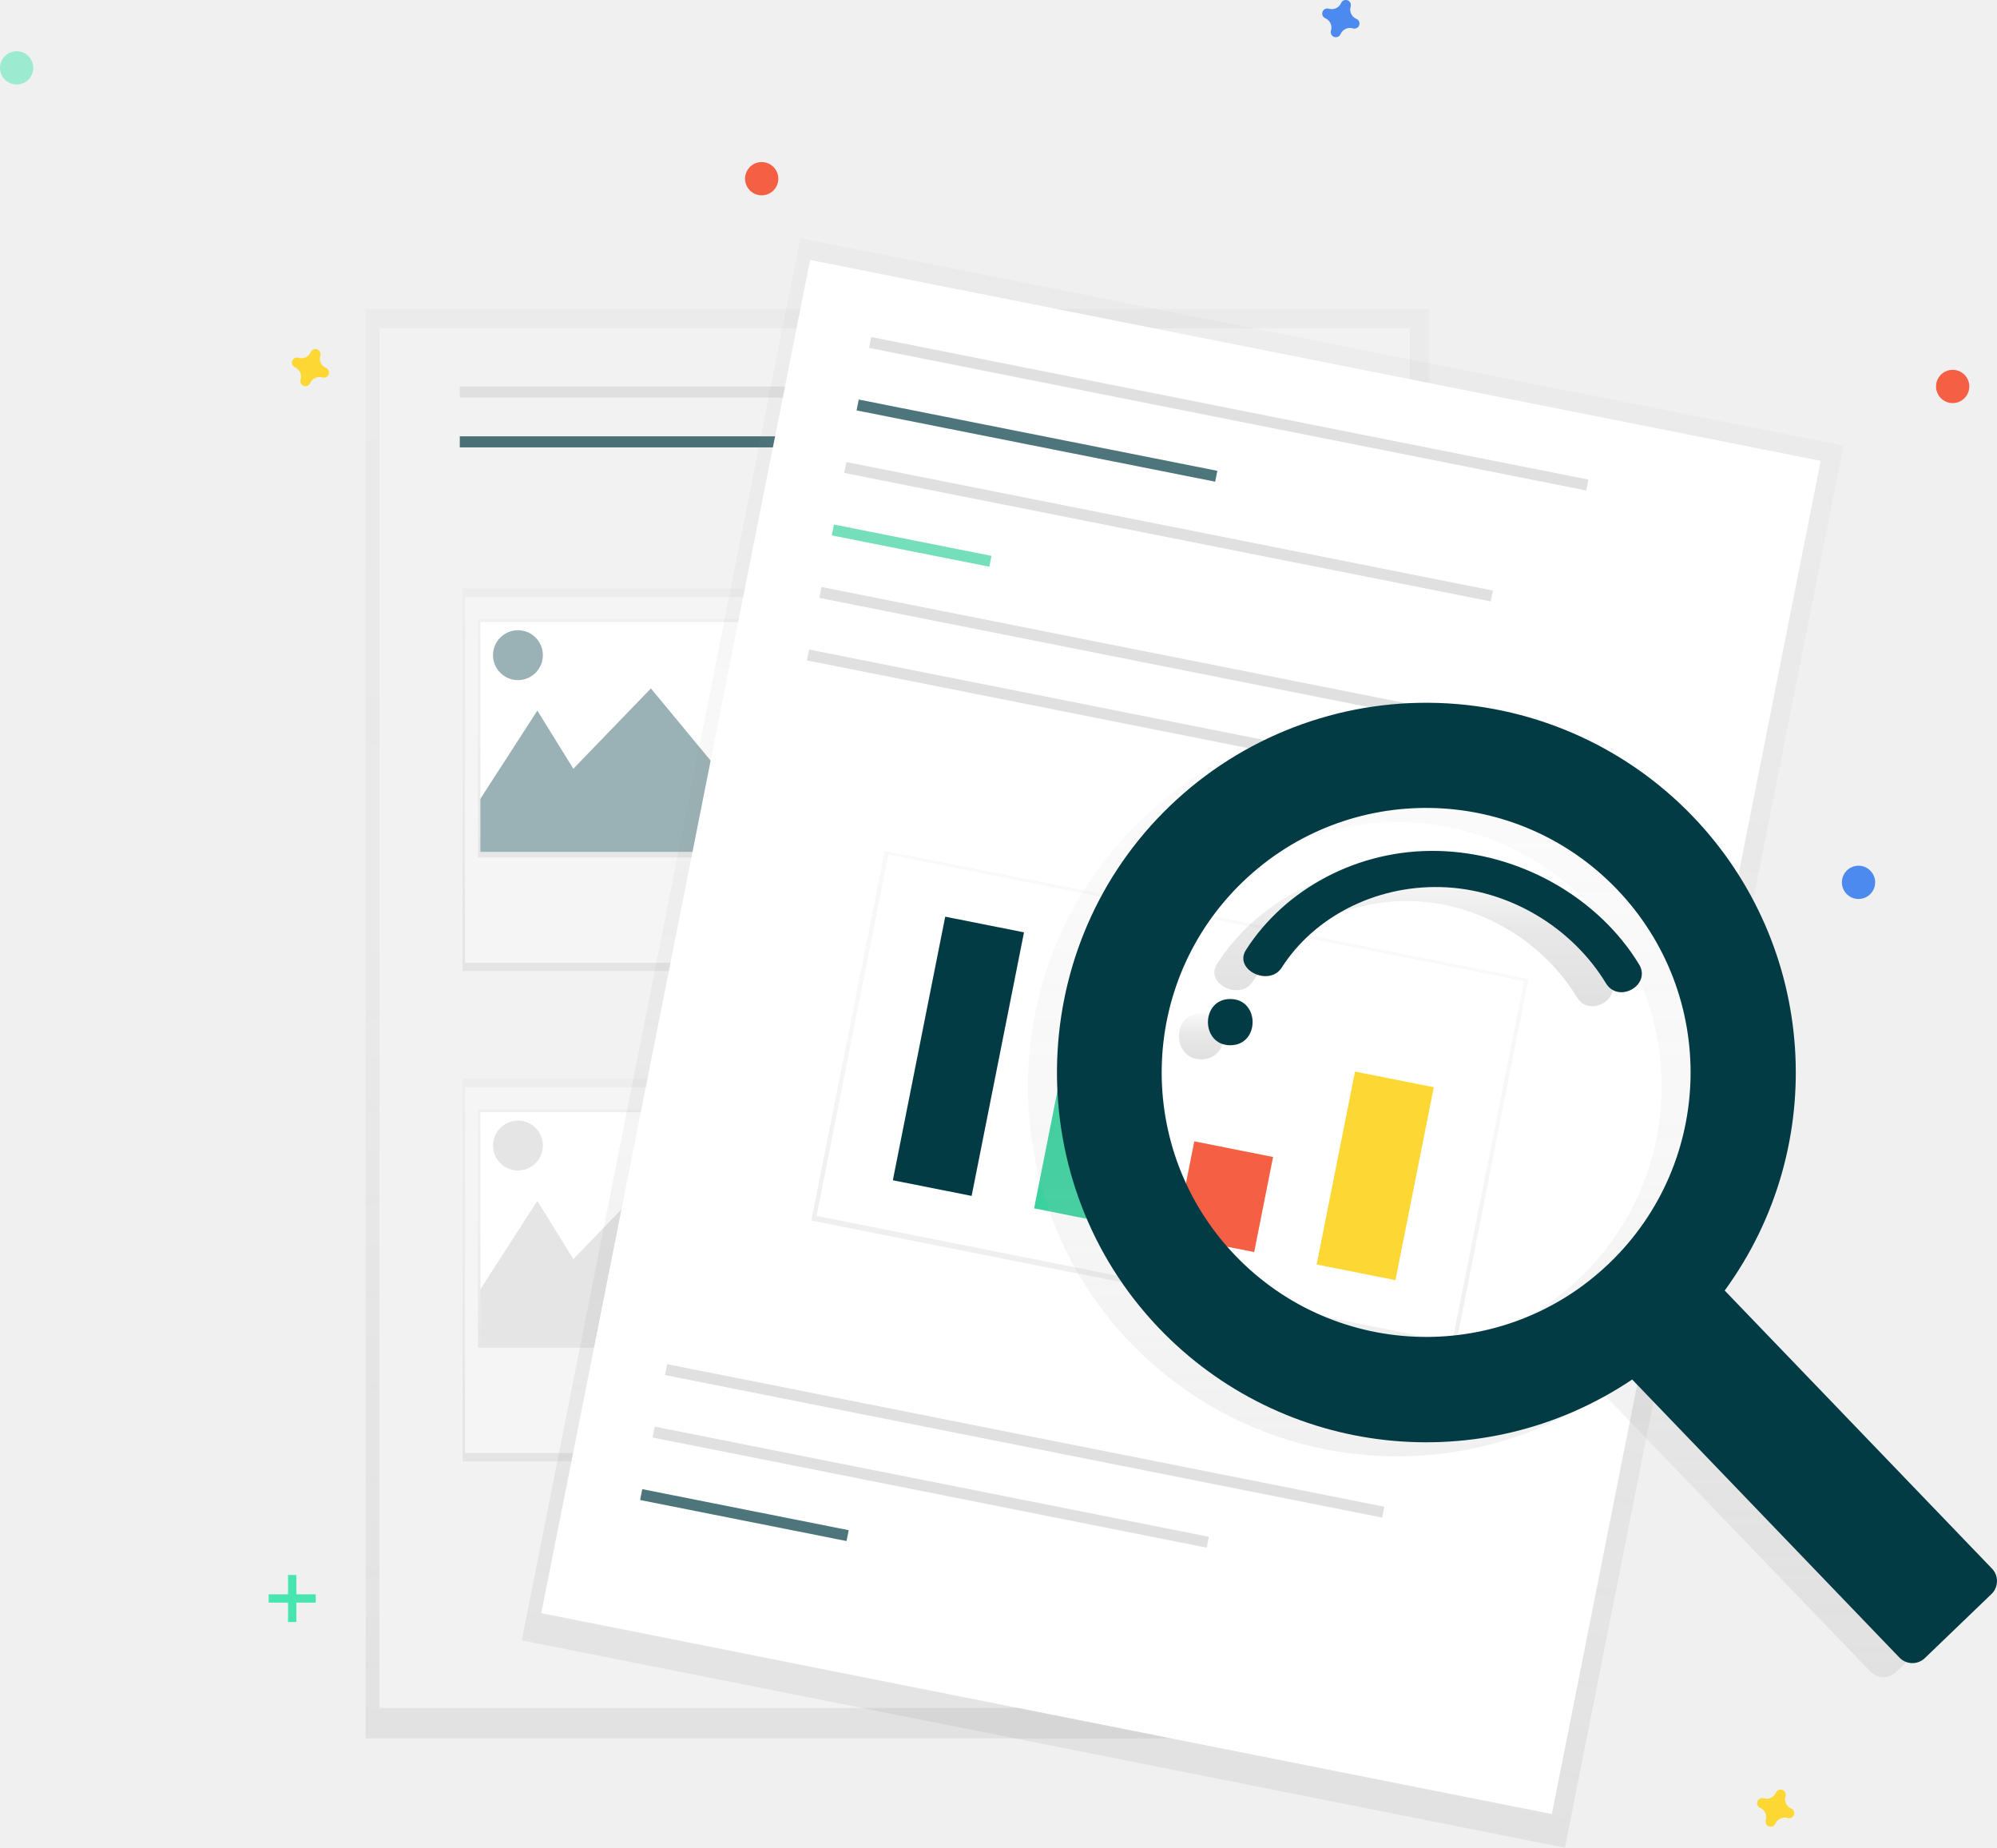
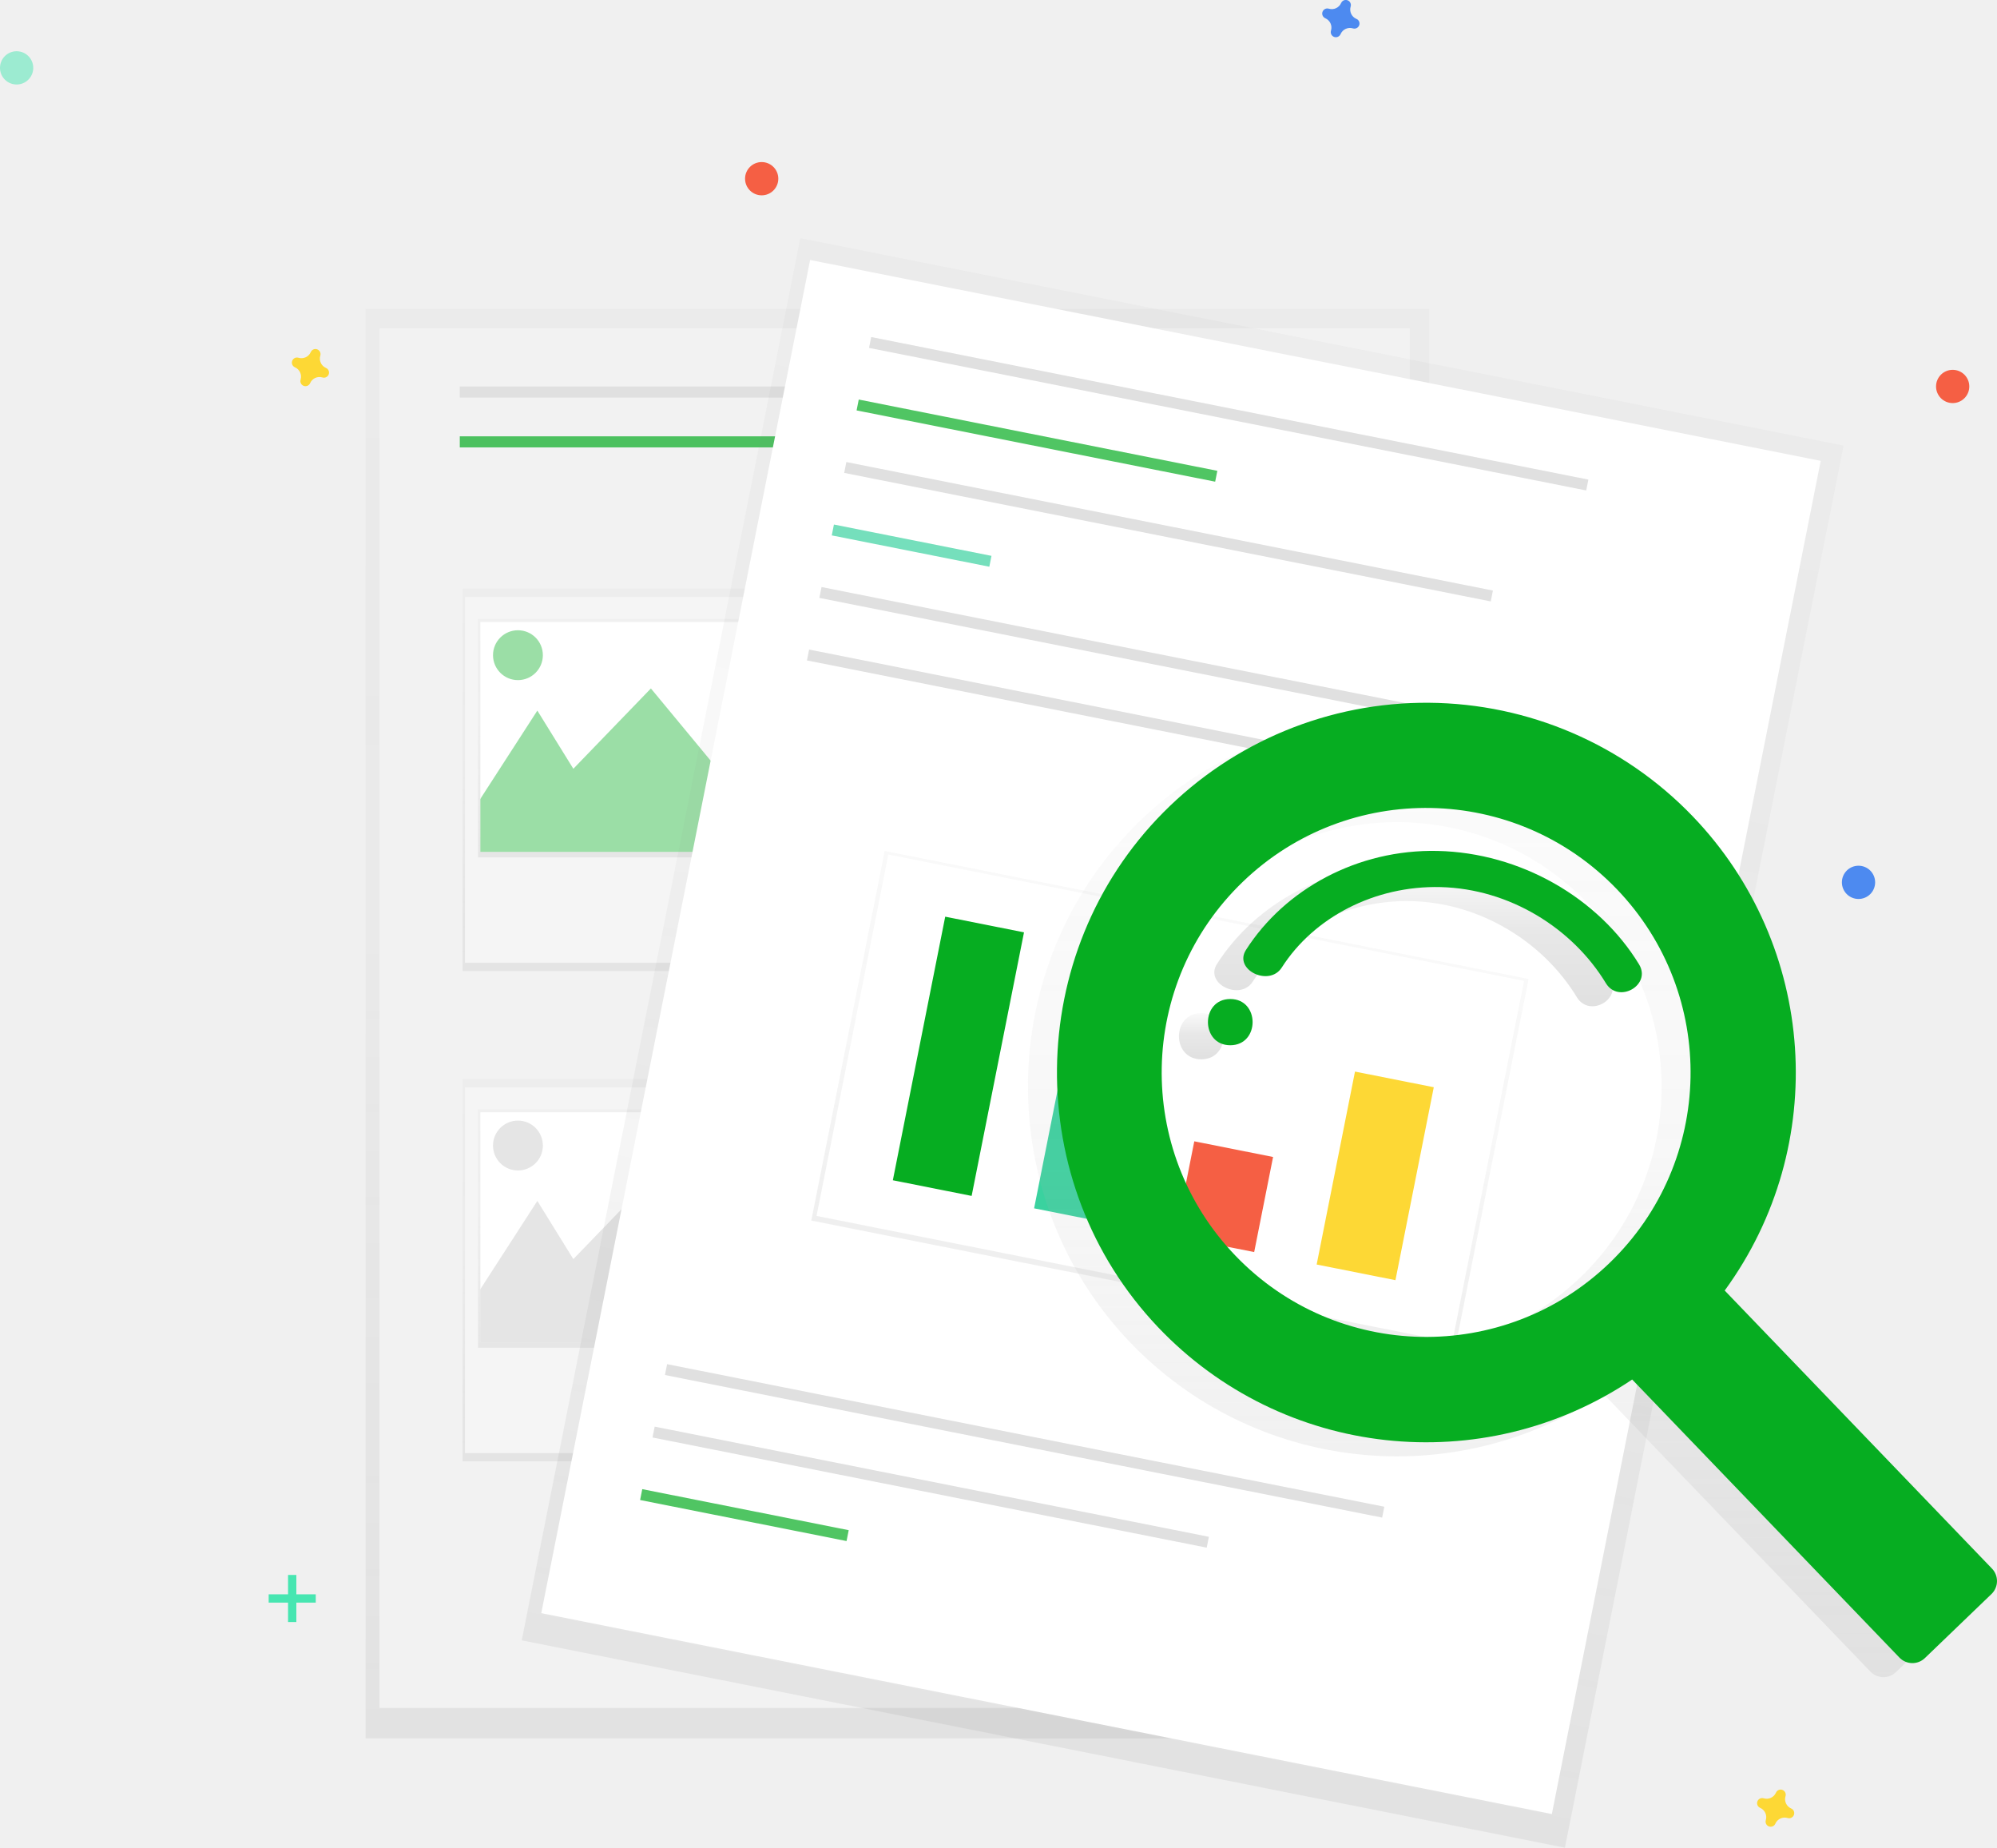
<svg xmlns="http://www.w3.org/2000/svg" xmlns:xlink="http://www.w3.org/1999/xlink" data-name="Layer 1" width="842" height="778.92">
  <defs>
    <linearGradient id="a" x1="378.37" y1="732.81" x2="378.37" y2="130.21" gradientUnits="userSpaceOnUse">
      <stop offset="0" stop-color="gray" stop-opacity=".25" />
      <stop offset=".54" stop-color="gray" stop-opacity=".12" />
      <stop offset="1" stop-color="gray" stop-opacity=".1" />
    </linearGradient>
    <linearGradient id="c" x1="274.44" y1="409.32" x2="274.44" y2="248.16" xlink:href="#a" />
    <linearGradient id="d" x1="274.44" y1="361.44" x2="274.44" y2="261.01" xlink:href="#a" />
    <clipPath id="e" transform="translate(-179 -60.54)">
      <path data-name="&lt;Rectangle&gt;" fill="#fff" d="M381.54 322.72h143.79v96.93H381.54z" />
    </clipPath>
    <linearGradient id="f" x1="274.44" y1="616.03" x2="274.44" y2="454.87" xlink:href="#a" />
    <linearGradient id="g" x1="274.44" y1="568.15" x2="274.44" y2="467.72" xlink:href="#a" />
    <clipPath id="h" transform="translate(-179 -60.54)">
      <path data-name="&lt;Rectangle&gt;" fill="#fff" d="M381.54 529.42h143.79v96.93H381.54z" />
    </clipPath>
    <linearGradient id="i" x1="688.76" y1="765.86" x2="688.76" y2="163.26" gradientTransform="rotate(90 665.375 476.845)" xlink:href="#a" />
    <linearGradient id="j" x1="688.18" y1="568.49" x2="688.18" y2="409.67" gradientTransform="rotate(90 662.7 498.69)" xlink:href="#a" />
    <linearGradient id="k" x1="810.6" y1="767.54" x2="810.6" y2="362.71" gradientUnits="userSpaceOnUse">
      <stop offset="0" stop-color="#b3b3b3" stop-opacity=".25" />
      <stop offset=".54" stop-color="#b3b3b3" stop-opacity=".1" />
      <stop offset="1" stop-color="#b3b3b3" stop-opacity=".05" />
    </linearGradient>
    <linearGradient id="b" x1="685.49" y1="507.08" x2="685.49" y2="487.6" gradientUnits="userSpaceOnUse">
      <stop offset="0" stop-opacity=".12" />
      <stop offset=".55" stop-opacity=".09" />
      <stop offset="1" stop-opacity=".02" />
    </linearGradient>
    <linearGradient id="l" x1="774.99" y1="484.73" x2="774.99" y2="425.15" xlink:href="#b" />
  </defs>
  <path fill="url(#a)" d="M154.15 130.21h448.44v602.6H154.15z" opacity=".5" />
  <path fill="#f2f2f2" d="M159.99 138.39h434.43v581.58H159.99z" />
  <path fill="#e0e0e0" d="M193.86 162.91h149.48v4.67H193.86z" />
-   <path fill="#033B45" opacity=".7" d="M193.86 183.93h149.48v4.67H193.86z" />
+   <path fill="#06AD21" opacity=".7" d="M193.86 183.93h149.48v4.67H193.86z" />
  <path fill="#e0e0e0" d="M365.53 162.91h149.48v4.67H365.53zm23.35 133.14h149.48v4.67H388.88zm3.51 12.84h149.48v4.67H392.39zm7.01 12.85h149.48v4.67H399.4zm-10.52 181.01h149.48v4.67H388.88zm3.51 12.85h149.48v4.67H392.39zm7.01 12.84h149.48v4.67H399.4z" />
  <path fill="url(#c)" d="M195.03 248.16h158.82v161.16H195.03z" opacity=".5" />
  <path fill="#f5f5f5" d="M196.03 251.67h156.32v154.15H196.03z" />
  <path fill="url(#d)" d="M201.54 261.01h145.8v100.43h-145.8z" opacity=".5" />
  <path data-name="&lt;Rectangle&gt;" fill="#fff" d="M202.54 262.18h143.79v96.93H202.54z" />
-   <g clip-path="url(#e)" fill="#033B45">
+   <g clip-path="url(#e)" fill="#06AD21">
    <path opacity=".4" d="M190.35 355.61l36.21-56.06 15.18 24.52 32.7-33.86 28.03 33.86 24.52-50.21 63.06 100.43-204.37-7.01 4.67-11.67z" />
    <circle cx="218.38" cy="276.19" r="10.51" opacity=".4" />
  </g>
  <path fill="url(#f)" d="M195.03 454.87h158.82v161.16H195.03z" opacity=".5" />
  <path fill="#f5f5f5" d="M196.03 458.37h156.32v154.15H196.03z" />
  <path fill="url(#g)" d="M201.54 467.72h145.8v100.43h-145.8z" opacity=".5" />
  <path data-name="&lt;Rectangle&gt;" fill="#fff" d="M202.54 468.88h143.79v96.93H202.54z" />
  <g clip-path="url(#h)" fill="#bdbdbd">
    <path opacity=".4" d="M190.35 562.31l36.21-56.06 15.18 24.53 32.7-33.87 28.03 33.87 24.52-50.22 63.06 100.43-204.37-7 4.67-11.68z" />
    <circle cx="218.38" cy="482.9" r="10.51" opacity=".4" />
  </g>
  <path transform="rotate(-78.76 551.253 578.999)" fill="url(#i)" d="M376.36 276.01h602.6v448.44h-602.6z" opacity=".5" />
  <path fill="#fff" d="M228.214 680.02l113.361-570.425 426.097 84.679-113.36 570.425z" />
  <path fill="#e0e0e0" d="M367.32 142.077l302.395 60.096-.91 4.58-302.396-60.095zm-86.044 432.981l302.396 60.095-.91 4.58-302.397-60.095zm-5.246 26.335L509.7 647.83l-.91 4.58-233.67-46.437z" />
-   <path fill="#033B45" opacity=".7" d="M270.797 627.746l87.048 17.3-.91 4.58-87.048-17.3zm91.278-459.319l151.193 30.047-.91 4.58-151.194-30.046z" />
+   <path fill="#06AD21" opacity=".7" d="M270.797 627.746l87.048 17.3-.91 4.58-87.048-17.3zm91.278-459.319l151.193 30.047-.91 4.58-151.194-30.046z" />
  <path fill="#e0e0e0" d="M356.851 194.77l272.609 54.175-.91 4.58-272.61-54.175z" />
  <path fill="#3ad29f" opacity=".7" d="M351.61 221.12l66.431 13.201-.91 4.58-66.43-13.201z" />
  <path fill="#e0e0e0" d="M346.38 247.464l302.397 60.096-.91 4.58-302.397-60.095z" />
  <path transform="rotate(-78.76 545.898 602.937)" fill="url(#j)" d="M592.89 385.78h158.82v276.77H592.89z" opacity=".5" />
  <path fill="#fff" d="M374.561 360.23l268.029 53.266-30.275 152.34-268.029-53.265z" />
  <path fill="#e0e0e0" d="M341.145 273.818l302.396 60.095-.91 4.58-302.397-60.095z" />
-   <path fill="#033B45" d="M398.533 386.426l33.22 6.601-22.08 111.108-33.22-6.602z" />
+   <path fill="#06AD21" d="M398.533 386.426l33.22 6.601-22.08 111.108-33.22-6.602z" />
  <path fill="#3ad29f" d="M450.809 434.918l33.22 6.602-14.796 74.454-33.22-6.602z" />
  <path fill="#f55f44" d="M503.55 481.12l33.22 6.602-7.966 40.086-33.22-6.601z" />
  <path fill="#fdd835" d="M571.308 451.72l33.22 6.603-16.162 81.33-33.22-6.603z" />
  <path d="M880.45 410.55a155.89 155.89 0 0 0-223.11-1.68c-59 59.48-60 156.33-2.29 217.07A155.89 155.89 0 0 0 854.95 648l112.69 117.21a7.59 7.59 0 0 0 10.73.21l28.08-27a7.59 7.59 0 0 0 .21-10.73L894 610.49a155.9 155.9 0 0 0-13.55-199.94zM845.35 599a111.5 111.5 0 1 1 3.1-157.66 111.5 111.5 0 0 1-3.1 157.66z" transform="translate(-179 -60.54)" fill="url(#k)" />
  <path d="M685.49 487.6c-12.54 0-12.56 19.49 0 19.49s12.56-19.49 0-19.49z" transform="translate(-179 -60.54)" fill="url(#b)" />
  <path d="M772.9 425.17c-33.75-.76-64.46 16.17-80.79 41.73-5.33 8.34 9.8 15.71 15.1 7.41 13.52-21.16 39.21-34.6 67-33.9 29.12.73 55.62 17.39 69.65 40.51 5.32 8.77 19.27.8 14-7.92-17.06-28-50.1-47-84.96-47.83z" transform="translate(-179 -60.54)" fill="url(#l)" />
-   <path d="M713.68 344.09a155.89 155.89 0 0 0-223.11-1.68c-59 59.48-60 156.33-2.29 217.07a155.89 155.89 0 0 0 199.9 22.05l112.68 117.22a7.59 7.59 0 0 0 10.73.21l28.08-27a7.59 7.59 0 0 0 .21-10.73L727.19 544.02a155.9 155.9 0 0 0-13.51-199.93zm-35.1 188.37a111.5 111.5 0 1 1 3.1-157.66 111.5 111.5 0 0 1-3.1 157.66z" fill="#033B45" />
-   <path d="M518.72 421.13c-12.54 0-12.56 19.49 0 19.49s12.56-19.49 0-19.49zm87.41-62.42c-33.75-.76-64.46 16.17-80.79 41.73-5.33 8.34 9.8 15.71 15.1 7.41 13.52-21.16 39.21-34.6 67-33.9 29.12.73 55.62 17.39 69.65 40.51 5.32 8.77 19.27.8 14-7.92-17.09-28.08-50.09-47.08-84.96-47.83z" fill="#033B45" />
+   <path d="M713.68 344.09a155.89 155.89 0 0 0-223.11-1.68c-59 59.48-60 156.33-2.29 217.07a155.89 155.89 0 0 0 199.9 22.05l112.68 117.22a7.59 7.59 0 0 0 10.73.21l28.08-27a7.59 7.59 0 0 0 .21-10.73L727.19 544.02a155.9 155.9 0 0 0-13.51-199.93zm-35.1 188.37a111.5 111.5 0 1 1 3.1-157.66 111.5 111.5 0 0 1-3.1 157.66z" fill="#06AD21" />
+   <path d="M518.72 421.13c-12.54 0-12.56 19.49 0 19.49s12.56-19.49 0-19.49zm87.41-62.42c-33.75-.76-64.46 16.17-80.79 41.73-5.33 8.34 9.8 15.71 15.1 7.41 13.52-21.16 39.21-34.6 67-33.9 29.12.73 55.62 17.39 69.65 40.51 5.32 8.77 19.27.8 14-7.92-17.09-28.08-50.09-47.08-84.96-47.83z" fill="#06AD21" />
  <path fill="#47e6b1" d="M121.45 663.91h3.5v19.85h-3.5z" />
  <path fill="#47e6b1" d="M133.13 672.08v3.5h-19.85v-3.5z" />
  <path d="M571.87 7.95a4.29 4.29 0 0 1-2.39-5.19 2.06 2.06 0 0 0 .09-.48A2.15 2.15 0 0 0 565.7.85a2.06 2.06 0 0 0-.24.42 4.29 4.29 0 0 1-5.19 2.39 2.06 2.06 0 0 0-.48-.09 2.15 2.15 0 0 0-1.41 3.89 2.06 2.06 0 0 0 .42.24 4.29 4.29 0 0 1 2.39 5.19 2.06 2.06 0 0 0-.09.48 2.15 2.15 0 0 0 3.9 1.41 2.06 2.06 0 0 0 .24-.42 4.29 4.29 0 0 1 5.19-2.39 2.06 2.06 0 0 0 .48.09 2.15 2.15 0 0 0 1.43-3.87 2.06 2.06 0 0 0-.47-.24z" fill="#4d8af0" />
  <path d="M137.44 155.1a4.29 4.29 0 0 1-2.39-5.19 2.06 2.06 0 0 0 .09-.48 2.15 2.15 0 0 0-3.87-1.43 2.06 2.06 0 0 0-.24.42 4.29 4.29 0 0 1-5.19 2.39 2.06 2.06 0 0 0-.48-.09 2.15 2.15 0 0 0-1.43 3.87 2.06 2.06 0 0 0 .42.24 4.29 4.29 0 0 1 2.39 5.19 2.06 2.06 0 0 0-.09.48 2.15 2.15 0 0 0 3.87 1.43 2.06 2.06 0 0 0 .24-.42 4.29 4.29 0 0 1 5.19-2.39 2.06 2.06 0 0 0 .48.09 2.15 2.15 0 0 0 1.43-3.87 2.06 2.06 0 0 0-.42-.24zm617.78 607.26a4.29 4.29 0 0 1-2.39-5.19 2.06 2.06 0 0 0 .09-.48 2.15 2.15 0 0 0-3.87-1.43 2.06 2.06 0 0 0-.24.42 4.29 4.29 0 0 1-5.19 2.39 2.06 2.06 0 0 0-.48-.09 2.15 2.15 0 0 0-1.43 3.87 2.06 2.06 0 0 0 .42.24 4.29 4.29 0 0 1 2.39 5.19 2.06 2.06 0 0 0-.09.48 2.15 2.15 0 0 0 3.87 1.43 2.06 2.06 0 0 0 .24-.42 4.29 4.29 0 0 1 5.19-2.39 2.06 2.06 0 0 0 .48.09 2.15 2.15 0 0 0 1.43-3.87 2.06 2.06 0 0 0-.42-.24z" fill="#fdd835" />
  <circle cx="321.15" cy="75.33" r="7.01" fill="#f55f44" />
  <circle cx="823.31" cy="162.91" r="7.01" fill="#f55f44" />
  <circle cx="783.61" cy="371.95" r="7.01" fill="#4d8af0" />
  <circle cx="7.01" cy="28.61" r="7.01" fill="#47e6b1" opacity=".5" />
</svg>
